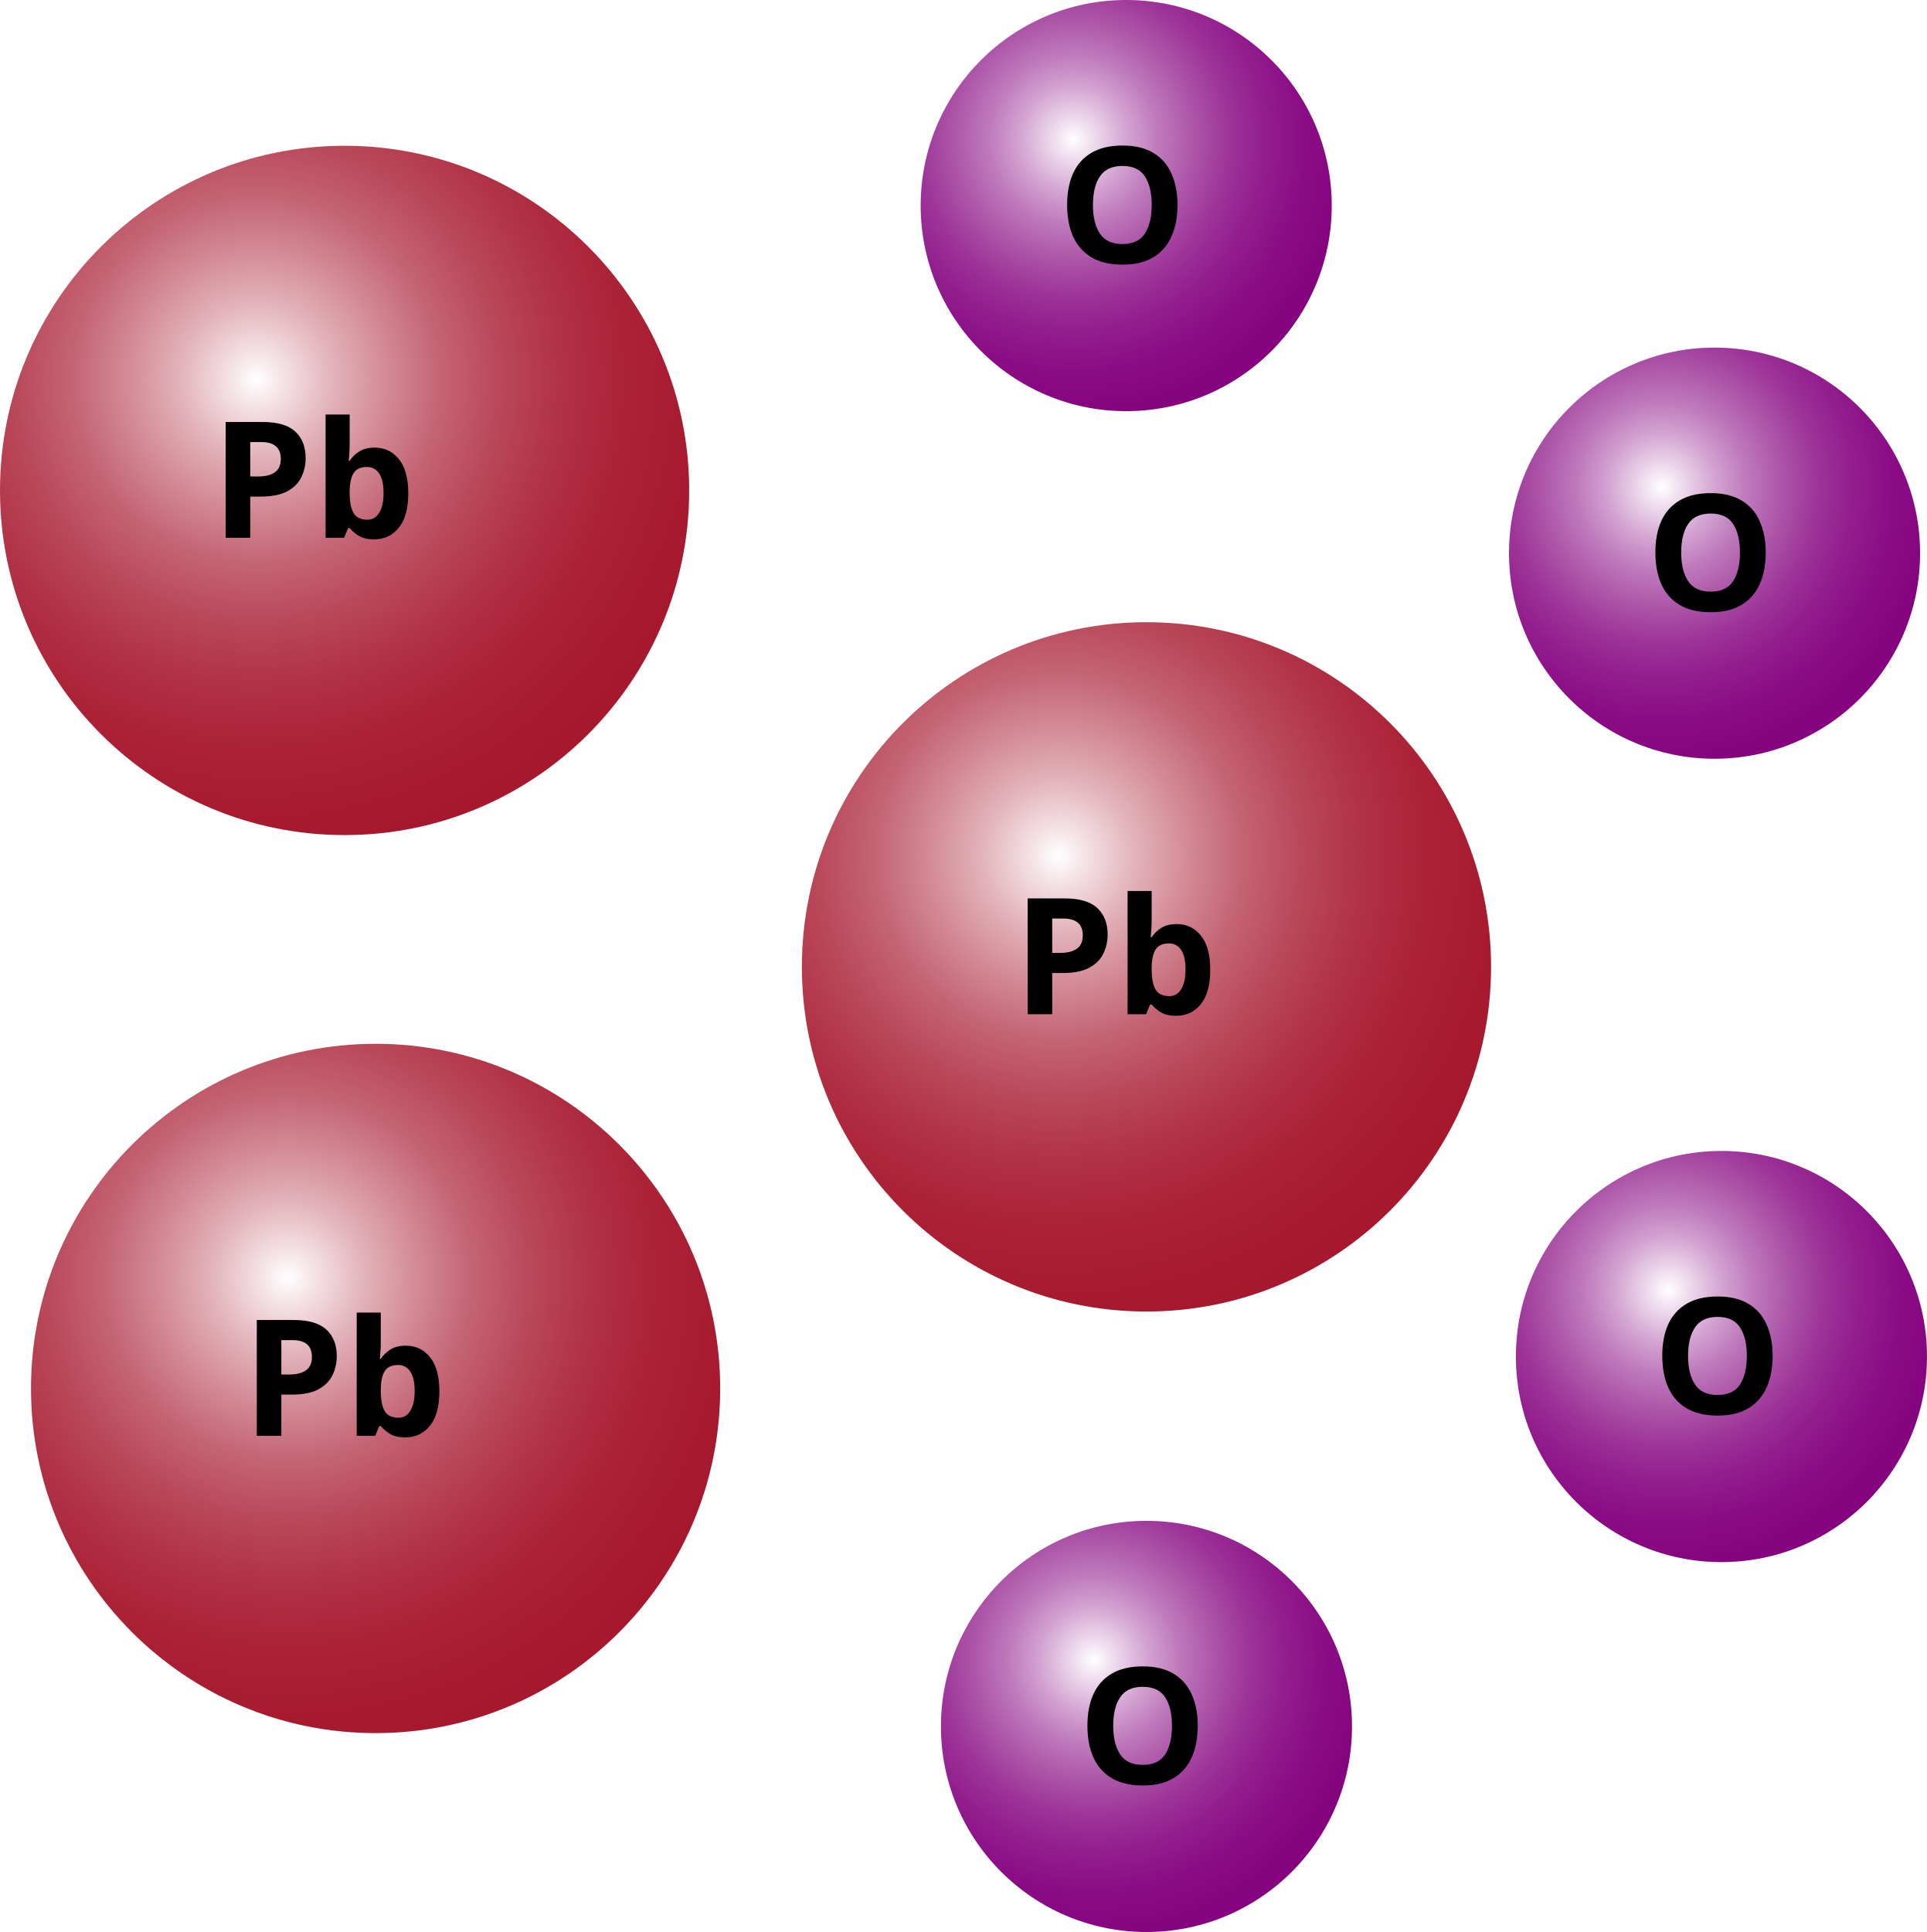
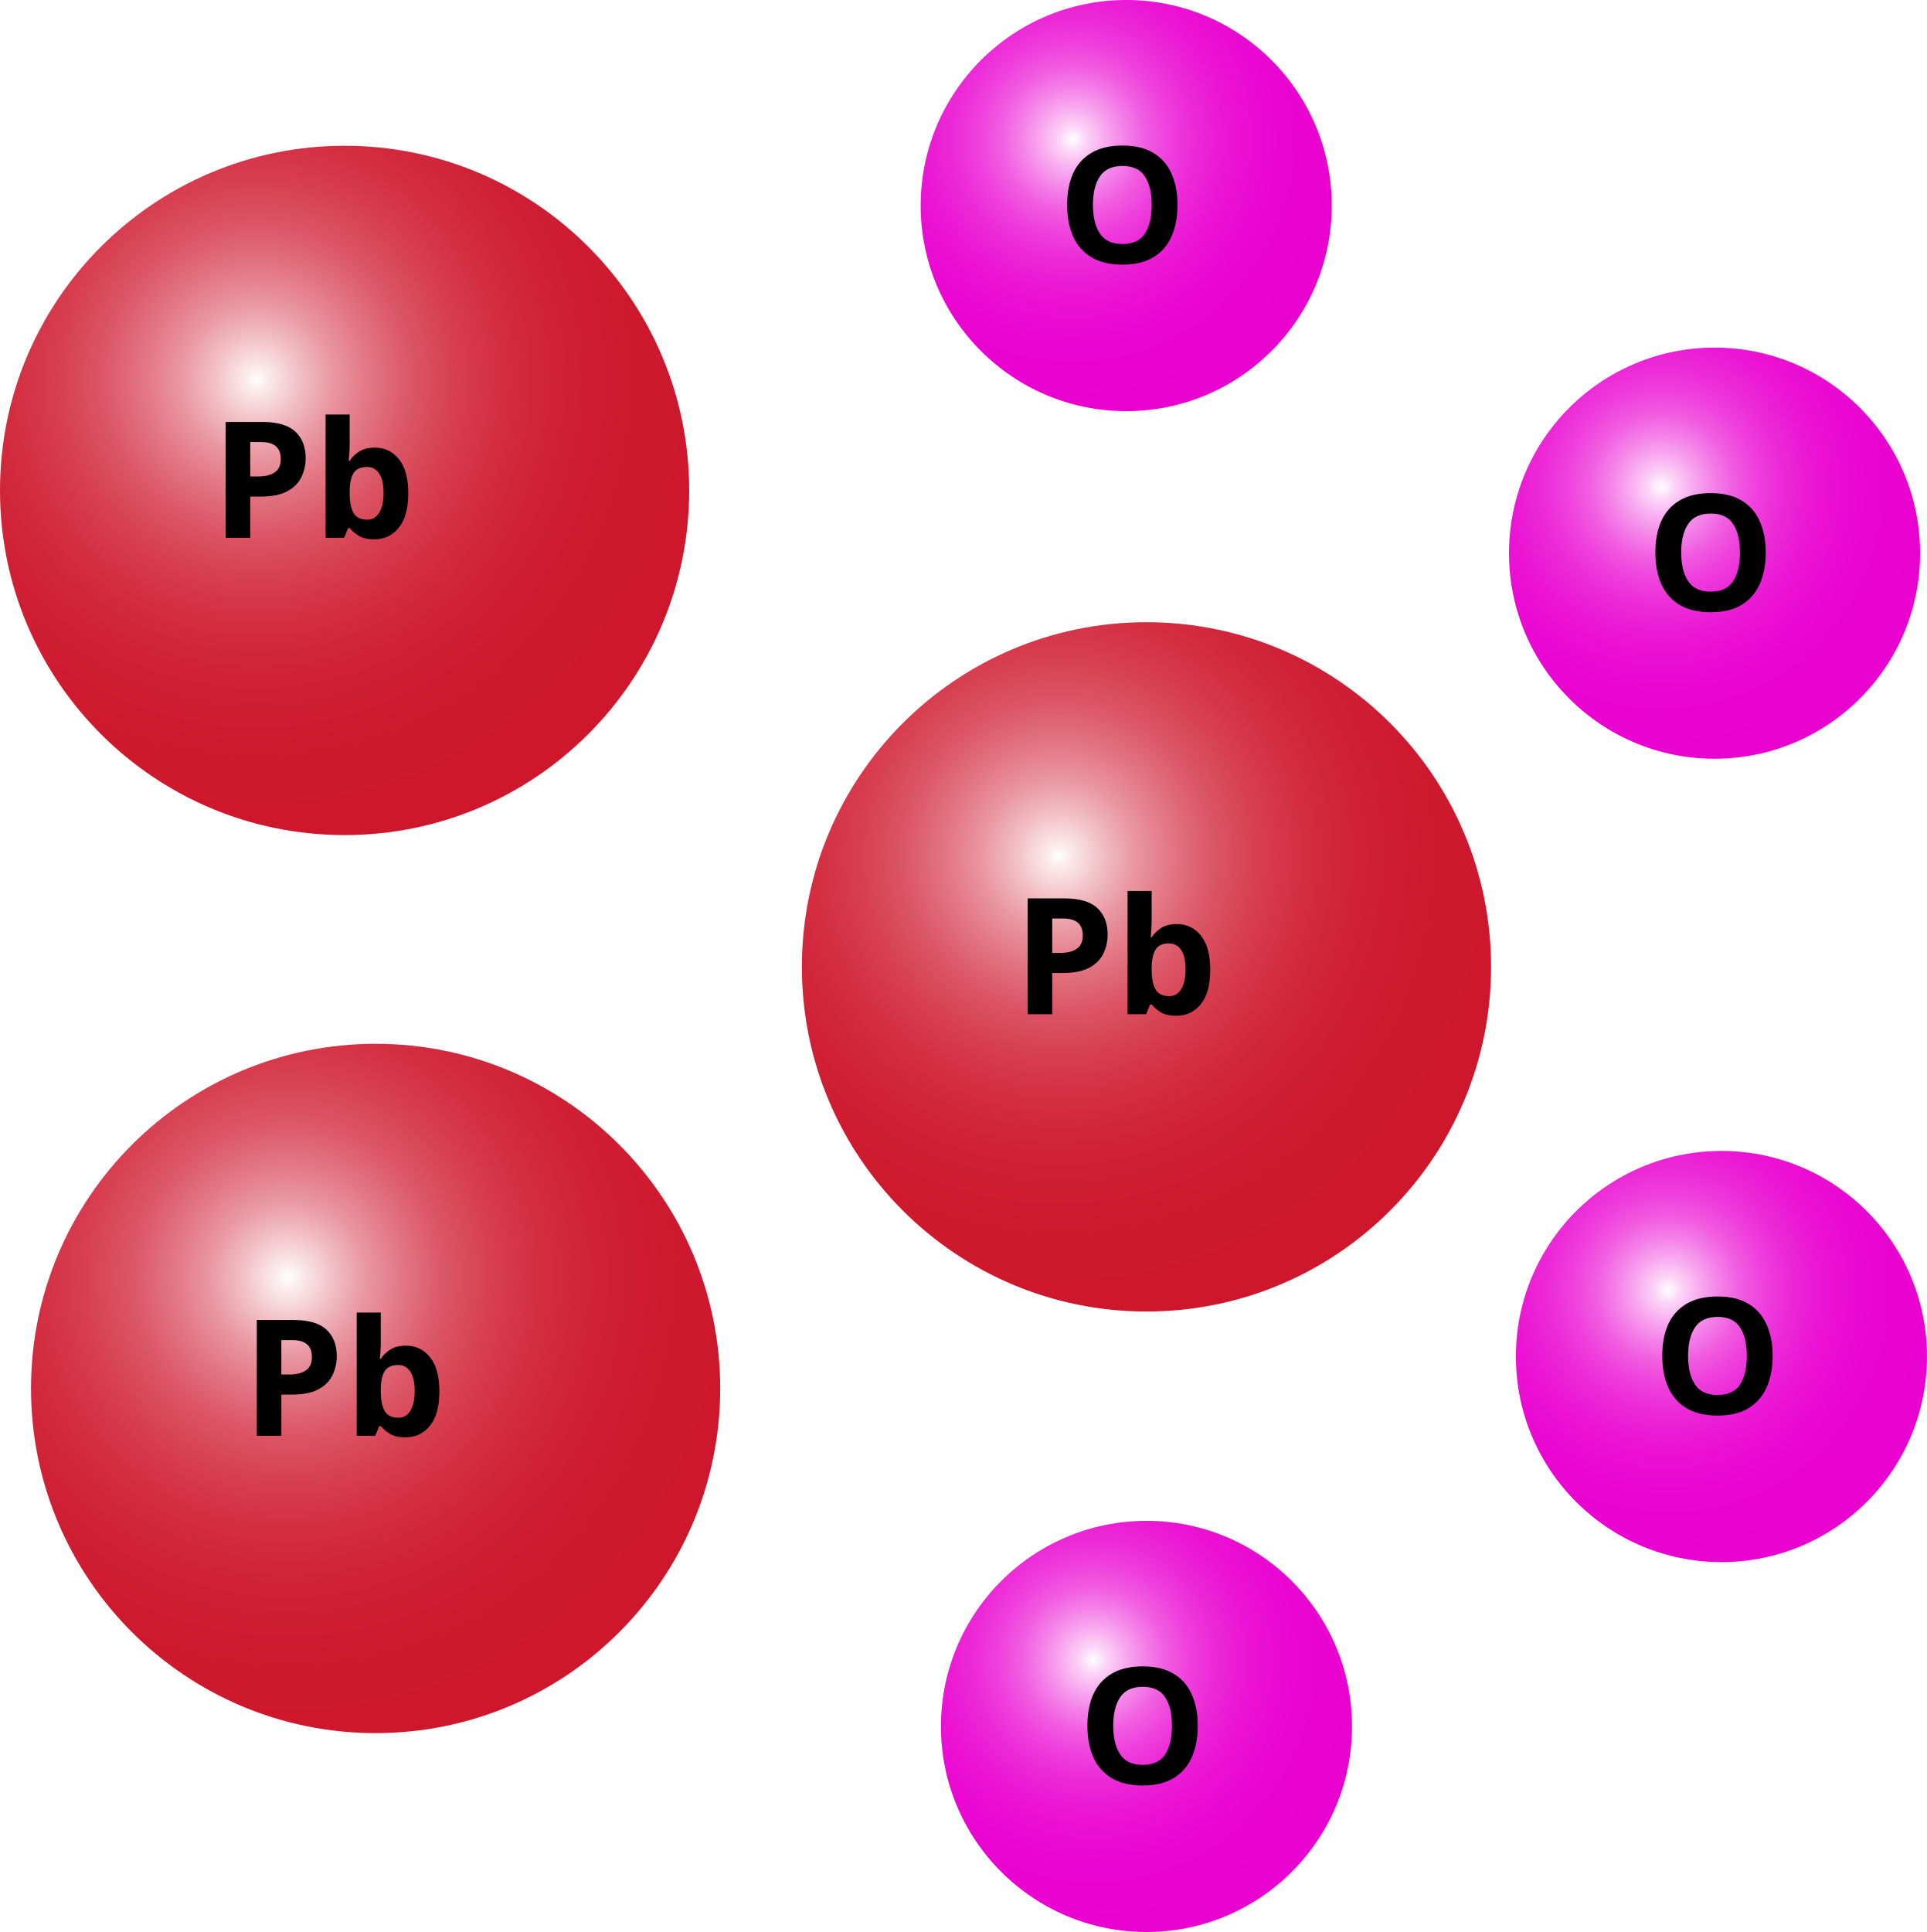
<svg xmlns="http://www.w3.org/2000/svg" xmlns:xlink="http://www.w3.org/1999/xlink" viewBox="0 0 190.12 190.59">
  <defs>
    <style>.cls-1{fill:url(#radial-gradient);}.cls-2{font-size:16px;font-family:Montserrat-Bold, Montserrat;font-weight:700;}.cls-3{fill:url(#radial-gradient-2);}.cls-4{fill:url(#radial-gradient-3);}.cls-5{fill:url(#radial-gradient-4);}.cls-6{fill:url(#radial-gradient-5);}.cls-7{fill:url(#radial-gradient-6);}.cls-8{fill:url(#radial-gradient-7);}</style>
    <radialGradient id="radial-gradient" cx="104.44" cy="84.45" r="54.55" gradientUnits="userSpaceOnUse">
      <stop offset="0" stop-color="#fff" />
-       <stop offset="0.05" stop-color="#f4e2e5" />
-       <stop offset="0.14" stop-color="#e2b2ba" />
-       <stop offset="0.24" stop-color="#d28894" />
-       <stop offset="0.33" stop-color="#c46574" />
-       <stop offset="0.44" stop-color="#b94859" />
-       <stop offset="0.55" stop-color="#b13245" />
-       <stop offset="0.67" stop-color="#ab2237" />
-       <stop offset="0.81" stop-color="#a7192f" />
-       <stop offset="1" stop-color="#a6162c" />
+       <stop offset="0.02" stop-color="#fbebec" />
+       <stop offset="0.08" stop-color="#f1bec4" />
+       <stop offset="0.14" stop-color="#e996a0" />
+       <stop offset="0.21" stop-color="#e27380" />
+       <stop offset="0.28" stop-color="#db5666" />
+       <stop offset="0.36" stop-color="#d73f51" />
+       <stop offset="0.45" stop-color="#d32c40" />
+       <stop offset="0.55" stop-color="#d02035" />
+       <stop offset="0.69" stop-color="#ce182e" />
+       <stop offset="1" stop-color="#ce162c" />
    </radialGradient>
    <radialGradient id="radial-gradient-2" cx="25.31" cy="37.45" r="54.55" xlink:href="#radial-gradient" />
-     <radialGradient id="radial-gradient-3" cx="28.38" cy="126.04" r="54.55" xlink:href="#radial-gradient" />
-     <radialGradient id="radial-gradient-4" cx="107.71" cy="26.24" r="29.84" gradientTransform="translate(-11.48 -14.84) scale(1.09 1.09)" gradientUnits="userSpaceOnUse">
+     <radialGradient id="radial-gradient-3" cx="28.38" cy="126.04" r="54.55" gradientUnits="userSpaceOnUse">
      <stop offset="0" stop-color="#fff" />
-       <stop offset="0.07" stop-color="#ecd7eb" />
-       <stop offset="0.16" stop-color="#d4a5d2" />
-       <stop offset="0.26" stop-color="#be79bb" />
-       <stop offset="0.37" stop-color="#ac54a8" />
-       <stop offset="0.47" stop-color="#9e3599" />
-       <stop offset="0.58" stop-color="#921e8d" />
-       <stop offset="0.7" stop-color="#8a0d85" />
-       <stop offset="0.83" stop-color="#860380" />
-       <stop offset="1" stop-color="#84007e" />
+       <stop offset="0.02" stop-color="#fbeef0" />
+       <stop offset="0.08" stop-color="#f2c1c7" />
+       <stop offset="0.14" stop-color="#e998a2" />
+       <stop offset="0.21" stop-color="#e27582" />
+       <stop offset="0.28" stop-color="#dc5767" />
+       <stop offset="0.37" stop-color="#d73f51" />
+       <stop offset="0.46" stop-color="#d32d41" />
+       <stop offset="0.57" stop-color="#d02035" />
+       <stop offset="0.71" stop-color="#ce182e" />
+       <stop offset="1" stop-color="#ce162c" />
    </radialGradient>
-     <radialGradient id="radial-gradient-5" cx="160.95" cy="57.68" r="29.84" xlink:href="#radial-gradient-4" />
-     <radialGradient id="radial-gradient-6" cx="109.54" cy="163.85" r="29.84" xlink:href="#radial-gradient-4" />
-     <radialGradient id="radial-gradient-7" cx="161.57" cy="130.38" r="29.84" xlink:href="#radial-gradient-4" />
+     <radialGradient id="radial-gradient-4" cx="331.62" cy="28.96" r="29.84" gradientTransform="translate(-255.6 -17.82) scale(1.09 1.09)" gradientUnits="userSpaceOnUse">
+       <stop offset="0" stop-color="#fff" />
+       <stop offset="0.04" stop-color="#fbd5f7" />
+       <stop offset="0.1" stop-color="#f8a8ef" />
+       <stop offset="0.16" stop-color="#f480e8" />
+       <stop offset="0.22" stop-color="#f15de1" />
+       <stop offset="0.29" stop-color="#ef40dc" />
+       <stop offset="0.37" stop-color="#ec29d7" />
+       <stop offset="0.46" stop-color="#eb16d4" />
+       <stop offset="0.56" stop-color="#ea0ad2" />
+       <stop offset="0.7" stop-color="#e902d0" />
+       <stop offset="1" stop-color="#e900d0" />
+     </radialGradient>
+     <radialGradient id="radial-gradient-5" cx="384.86" cy="60.41" r="29.84" xlink:href="#radial-gradient-4" />
+     <radialGradient id="radial-gradient-6" cx="333.45" cy="166.58" r="29.84" xlink:href="#radial-gradient-4" />
+     <radialGradient id="radial-gradient-7" cx="385.48" cy="133.11" r="29.84" xlink:href="#radial-gradient-4" />
  </defs>
  <g id="Layer_2" data-name="Layer 2">
-     <g id="portrait">
-       <g id="LeadOxide">
-         <circle class="cls-1" cx="113.12" cy="95.38" r="34" />
-         <g id="Submit">
-           <text class="cls-2" transform="translate(99.96 100.05)">Pb</text>
-         </g>
-         <circle class="cls-3" cx="34" cy="48.38" r="34" />
-         <g id="Submit-2" data-name="Submit">
-           <text class="cls-2" transform="translate(20.83 53.05)">Pb</text>
-         </g>
-         <circle class="cls-4" cx="37.06" cy="136.97" r="34" />
-         <g id="Submit-3" data-name="Submit">
-           <text class="cls-2" transform="translate(23.9 141.64)">Pb</text>
-         </g>
-         <circle class="cls-5" cx="111.12" cy="20.28" r="20.28" />
-         <g id="Submit-4" data-name="Submit">
-           <text class="cls-2" transform="translate(104.37 25.95)">O</text>
-         </g>
-         <circle class="cls-6" cx="169.17" cy="54.57" r="20.28" />
-         <g id="Submit-5" data-name="Submit">
-           <text class="cls-2" transform="translate(162.41 60.24)">O</text>
-         </g>
-         <circle class="cls-7" cx="113.12" cy="170.31" r="20.28" />
-         <g id="Submit-6" data-name="Submit">
-           <text class="cls-2" transform="translate(106.37 175.98)">O</text>
-         </g>
-         <circle class="cls-8" cx="169.85" cy="133.82" r="20.28" />
-         <g id="Submit-7" data-name="Submit">
-           <text class="cls-2" transform="translate(163.09 139.49)">O</text>
-         </g>
+     <g id="LeadOxide">
+       <circle class="cls-1" cx="113.12" cy="95.38" r="34" />
+       <g id="Submit">
+         <text class="cls-2" transform="translate(99.96 100.05)">Pb</text>
+       </g>
+       <circle class="cls-3" cx="34" cy="48.38" r="34" />
+       <g id="Submit-2" data-name="Submit">
+         <text class="cls-2" transform="translate(20.83 53.05)">Pb</text>
+       </g>
+       <circle class="cls-4" cx="37.06" cy="136.97" r="34" />
+       <g id="Submit-3" data-name="Submit">
+         <text class="cls-2" transform="translate(23.9 141.64)">Pb</text>
+       </g>
+       <circle class="cls-5" cx="111.12" cy="20.28" r="20.28" />
+       <g id="Submit-4" data-name="Submit">
+         <text class="cls-2" transform="translate(104.37 25.95)">O</text>
+       </g>
+       <circle class="cls-6" cx="169.17" cy="54.57" r="20.28" />
+       <g id="Submit-5" data-name="Submit">
+         <text class="cls-2" transform="translate(162.41 60.24)">O</text>
+       </g>
+       <circle class="cls-7" cx="113.12" cy="170.31" r="20.28" />
+       <g id="Submit-6" data-name="Submit">
+         <text class="cls-2" transform="translate(106.37 175.98)">O</text>
+       </g>
+       <circle class="cls-8" cx="169.85" cy="133.82" r="20.28" />
+       <g id="Submit-7" data-name="Submit">
+         <text class="cls-2" transform="translate(163.09 139.49)">O</text>
      </g>
    </g>
  </g>
</svg>
